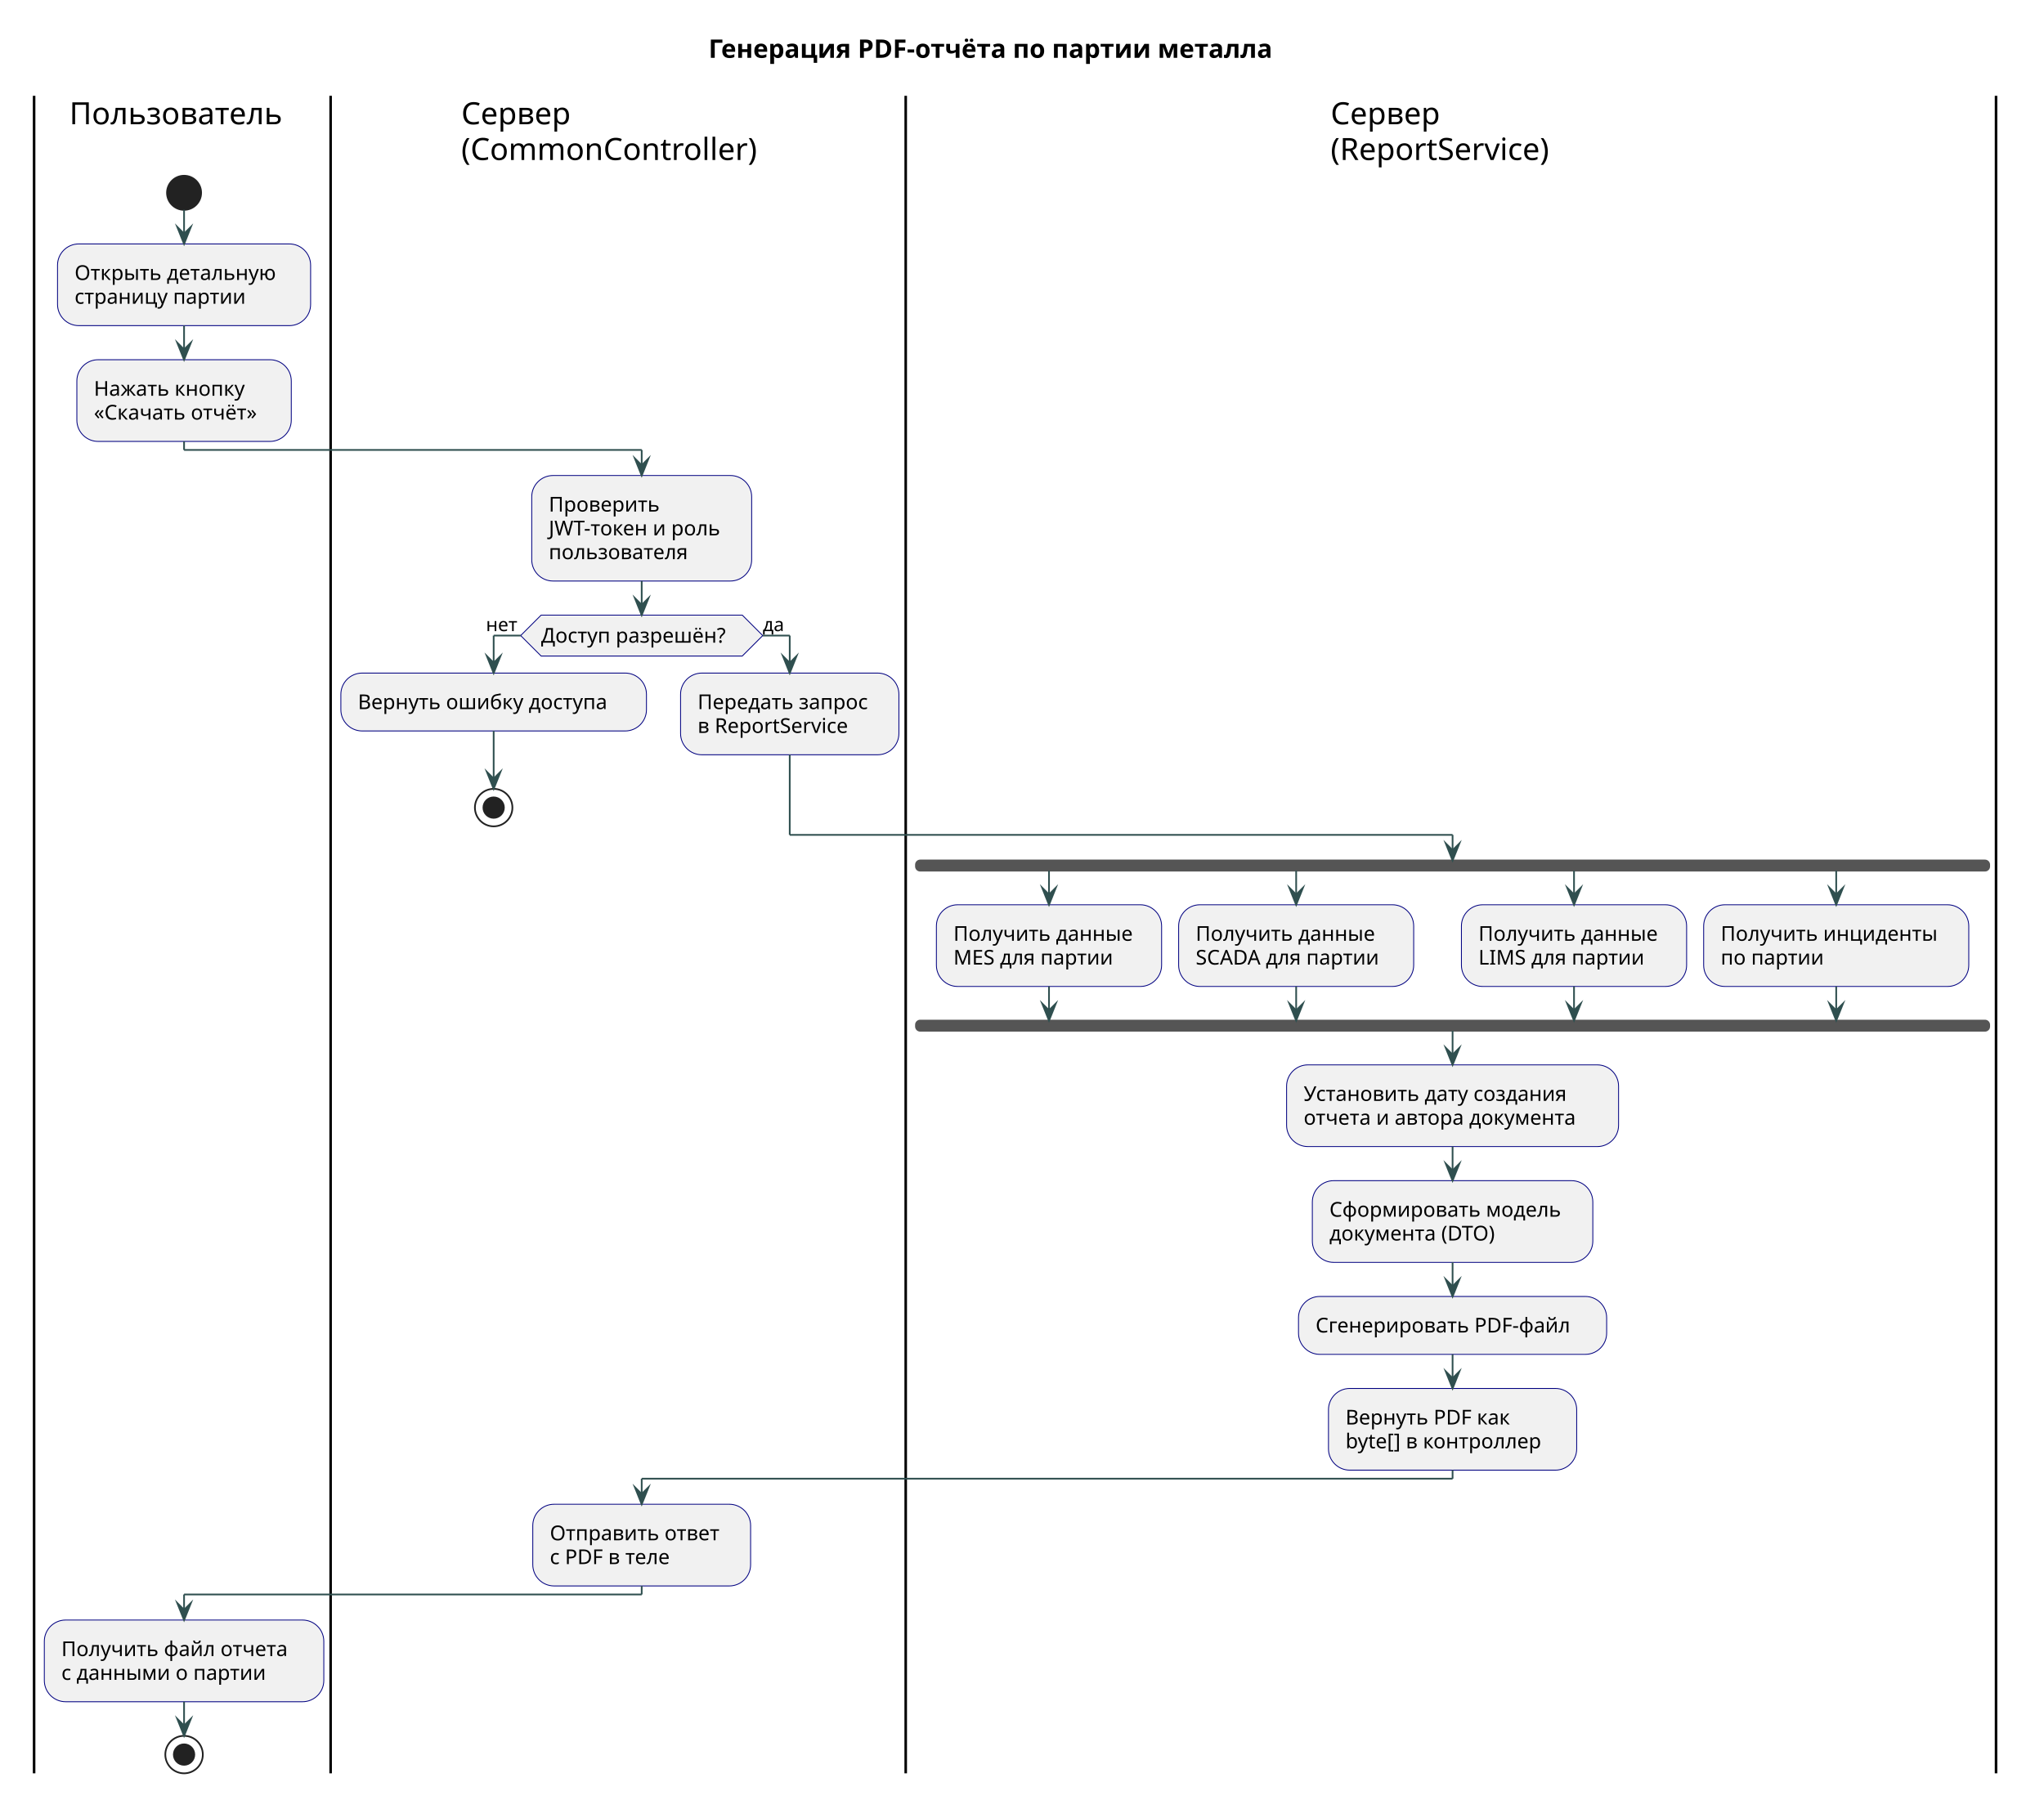
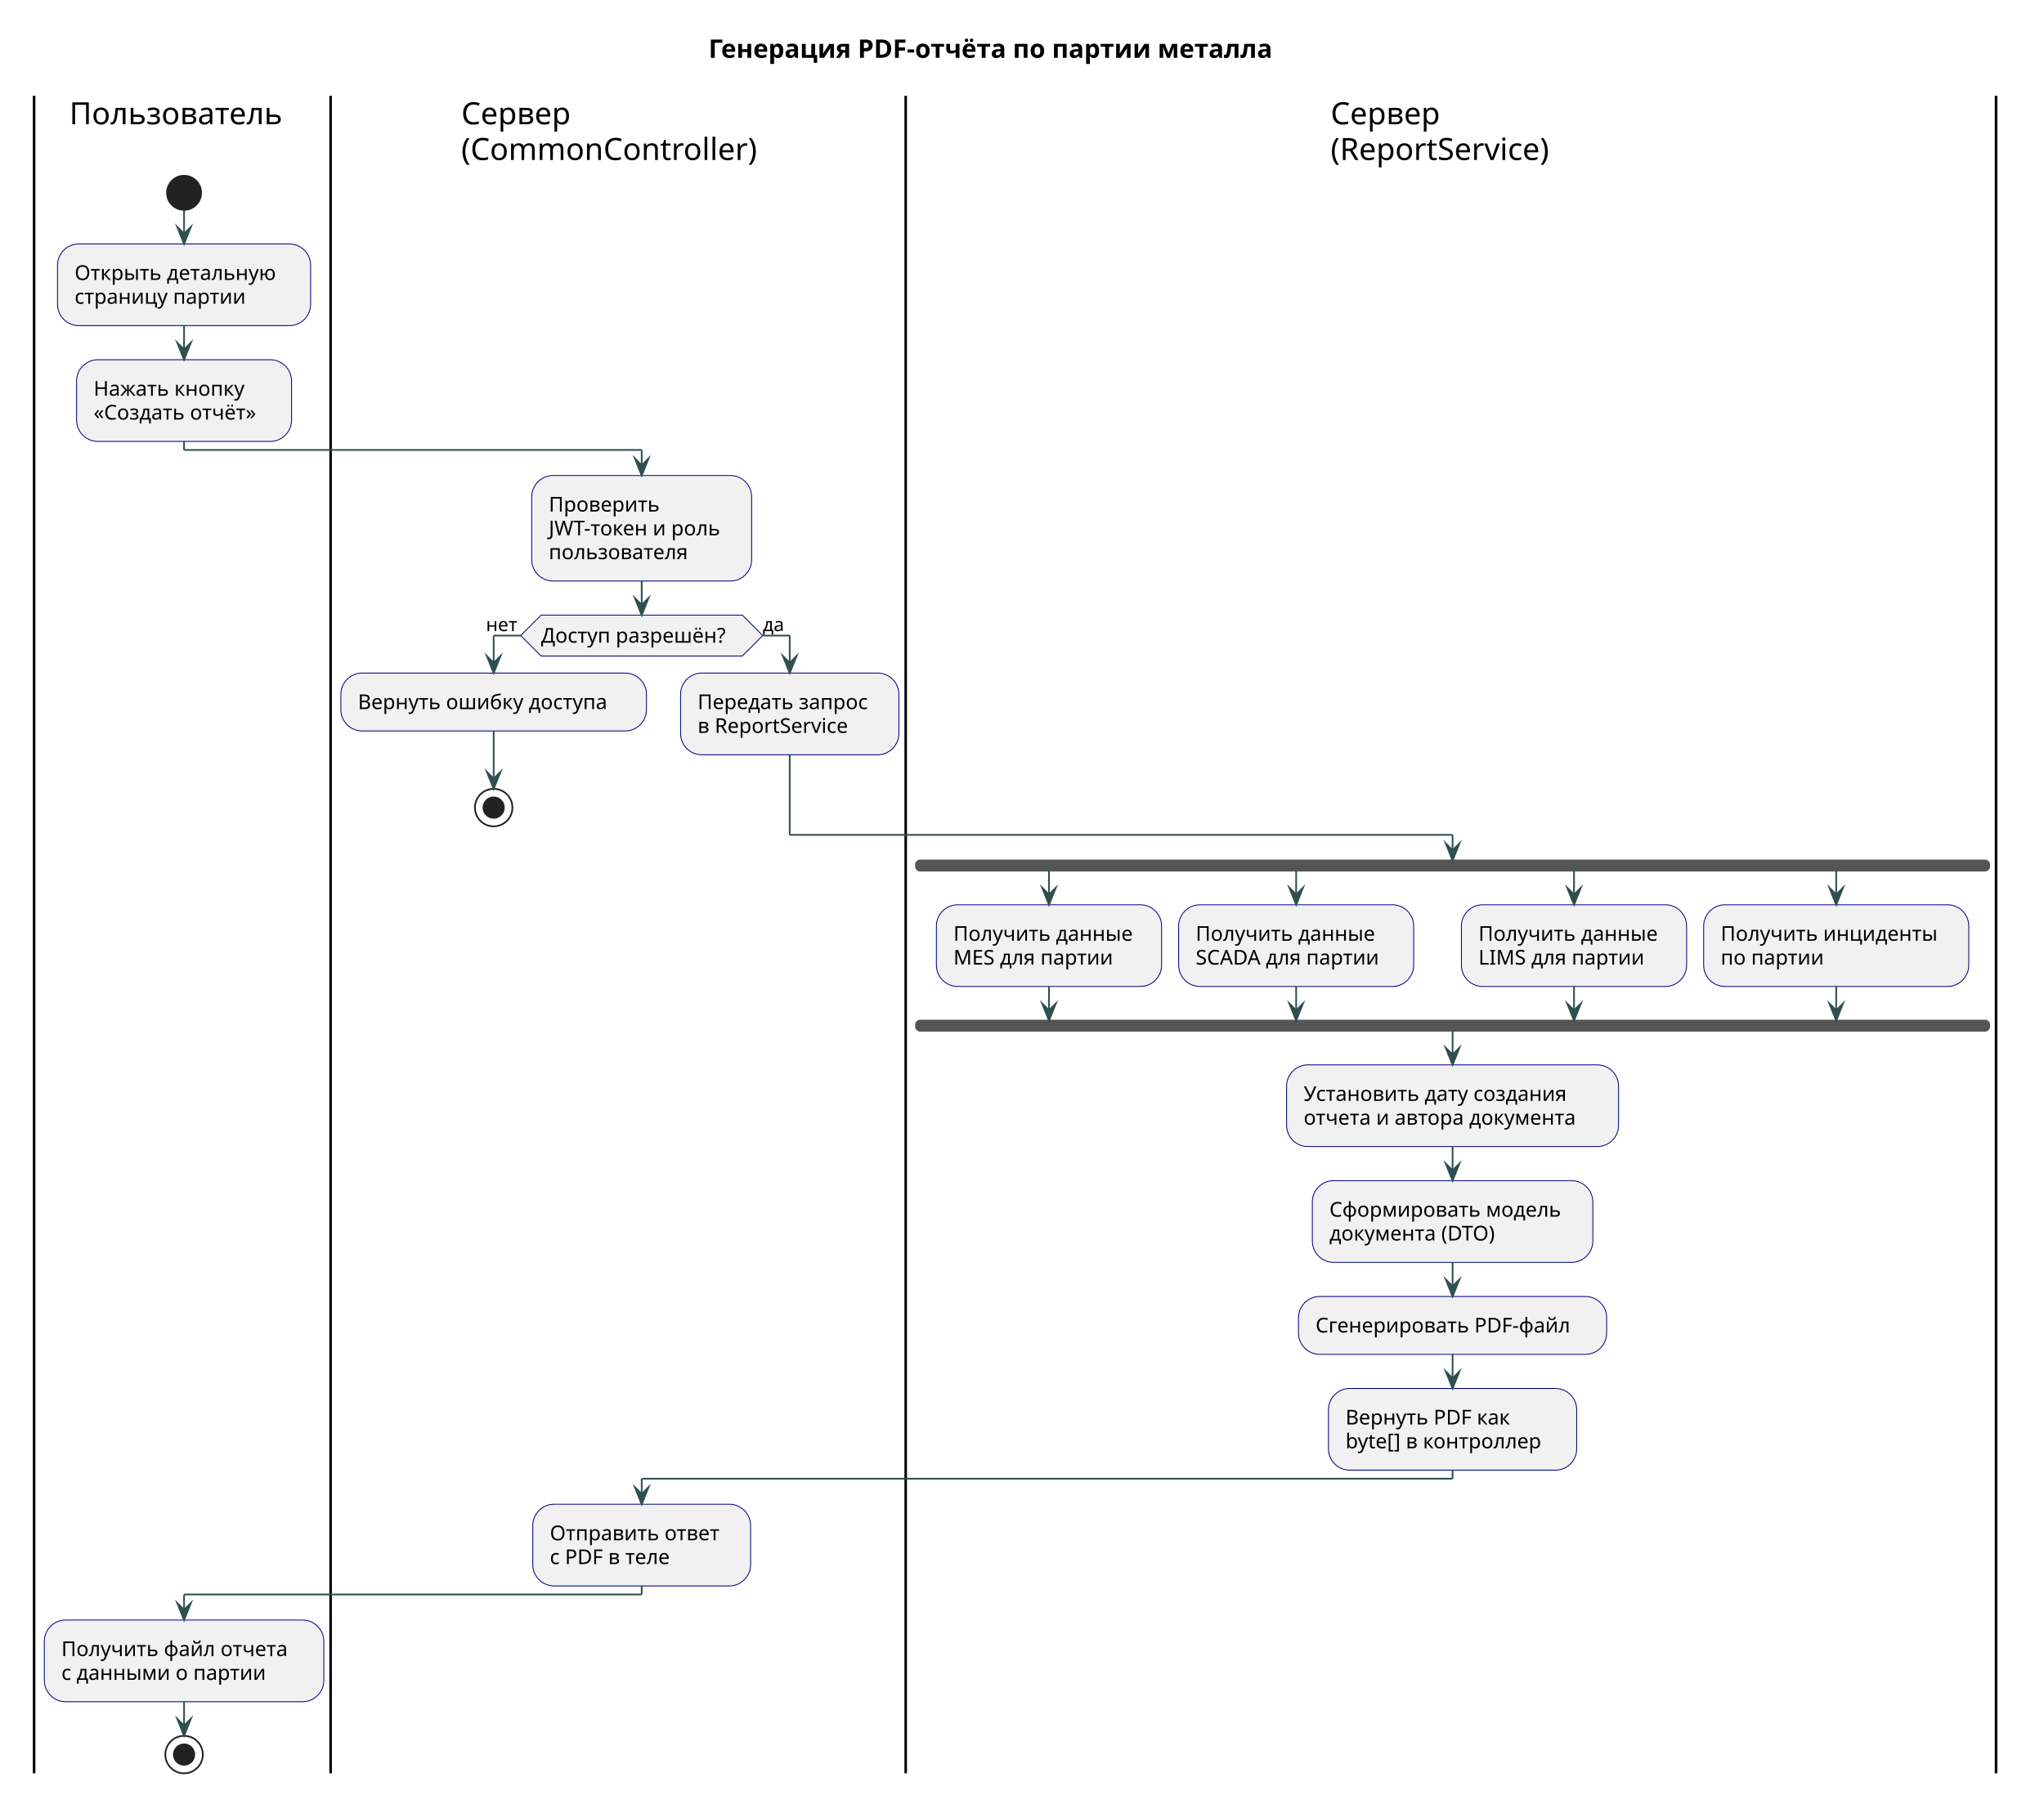
<svg xmlns="http://www.w3.org/2000/svg" contentStyleType="text/css" data-diagram-type="ACTIVITY" height="1061px" preserveAspectRatio="none" style="width:1199px;height:1061px;background:#FFFFFF;" version="1.1" viewBox="0 0 1199 1061" width="1199px" zoomAndPan="magnify">
  <defs />
  <g>
    <g class="title" data-source-line="11">
      <text fill="#000000" font-family="sans-serif" font-size="15" font-weight="700" lengthAdjust="spacing" textLength="366.431" x="415.649" y="33.923">Генерация PDF-отчёта по партии металла</text>
    </g>
    <rect fill="none" height="41.906" style="stroke:none;stroke-width:1;" width="1152.728" x="20" y="56.206" />
    <ellipse cx="107.974" cy="113.112" fill="#222222" rx="10" ry="10" style="stroke:#222222;stroke-width:1;" />
    <rect fill="#F1F1F1" height="47.938" rx="12.5" ry="12.5" style="stroke:#000080;stroke-width:0.5;" width="148.467" x="33.74" y="143.112" />
    <text fill="#000000" font-family="sans-serif" font-size="12" lengthAdjust="spacing" textLength="128.467" x="43.74" y="164.251">Открыть детальную</text>
    <text fill="#000000" font-family="sans-serif" font-size="12" lengthAdjust="spacing" textLength="108.691" x="43.74" y="178.22">страницу партии</text>
-     <rect fill="#F1F1F1" height="47.938" rx="12.5" ry="12.5" style="stroke:#000080;stroke-width:0.5;" width="125.779" x="45.084" y="211.05" />
-     <text fill="#000000" font-family="sans-serif" font-size="12" lengthAdjust="spacing" textLength="97.049" x="55.084" y="232.189">Нажать кнопку</text>
-     <text fill="#000000" font-family="sans-serif" font-size="12" lengthAdjust="spacing" textLength="105.779" x="55.084" y="246.157">«Скачать отчёт»</text>
+     <rect fill="#F1F1F1" height="47.938" rx="12.5" ry="12.5" style="stroke:#000080;stroke-width:0.5;" width="126.107" x="44.92" y="211.05" />
+     <text fill="#000000" font-family="sans-serif" font-size="12" lengthAdjust="spacing" textLength="97.049" x="54.92" y="232.189">Нажать кнопку</text>
+     <text fill="#000000" font-family="sans-serif" font-size="12" lengthAdjust="spacing" textLength="106.107" x="54.92" y="246.157">«Создать отчёт»</text>
    <rect fill="#F1F1F1" height="47.938" rx="12.5" ry="12.5" style="stroke:#000080;stroke-width:0.5;" width="163.947" x="26" y="950.487" />
    <text fill="#000000" font-family="sans-serif" font-size="12" lengthAdjust="spacing" textLength="143.947" x="36" y="971.626">Получить файл отчета</text>
    <text fill="#000000" font-family="sans-serif" font-size="12" lengthAdjust="spacing" textLength="128.455" x="36" y="985.595">с данными о партии</text>
    <ellipse cx="107.974" cy="1029.425" fill="none" rx="11" ry="11" style="stroke:#222222;stroke-width:1;" />
    <ellipse cx="107.974" cy="1029.425" fill="#222222" rx="6" ry="6" style="stroke:#222222;stroke-width:1;" />
    <line style="stroke:#000000;stroke-width:1.5;" x1="20" x2="20" y1="56.206" y2="1040.425" />
    <rect fill="#F1F1F1" height="61.906" rx="12.5" ry="12.5" style="stroke:#000080;stroke-width:0.5;" width="129.002" x="311.916" y="278.987" />
    <text fill="#000000" font-family="sans-serif" font-size="12" lengthAdjust="spacing" textLength="67.916" x="321.916" y="300.126">Проверить</text>
    <text fill="#000000" font-family="sans-serif" font-size="12" lengthAdjust="spacing" textLength="109.002" x="321.916" y="314.095">JWT-токен и роль</text>
    <text fill="#000000" font-family="sans-serif" font-size="12" lengthAdjust="spacing" textLength="87.34" x="321.916" y="328.063">пользователя</text>
    <polygon fill="#F1F1F1" points="317.419,360.894,435.415,360.894,447.415,372.894,435.415,384.894,317.419,384.894,305.419,372.894,317.419,360.894" style="stroke:#000080;stroke-width:0.5;stroke-linejoin:miter;stroke-miterlimit:10;" />
    <text fill="#000000" font-family="sans-serif" font-size="12" lengthAdjust="spacing" textLength="117.996" x="317.419" y="377.048">Доступ разрешён?</text>
    <text fill="#000000" font-family="sans-serif" font-size="11" lengthAdjust="spacing" textLength="20.367" x="285.052" y="370.299">нет</text>
    <text fill="#000000" font-family="sans-serif" font-size="11" lengthAdjust="spacing" textLength="14.346" x="447.415" y="370.299">да</text>
    <rect fill="#F1F1F1" height="33.969" rx="12.5" ry="12.5" style="stroke:#000080;stroke-width:0.5;" width="179.269" x="199.947" y="394.894" />
    <text fill="#000000" font-family="sans-serif" font-size="12" lengthAdjust="spacing" textLength="159.269" x="209.947" y="416.032">Вернуть ошибку доступа</text>
    <ellipse cx="289.582" cy="473.831" fill="none" rx="11" ry="11" style="stroke:#222222;stroke-width:1;" />
    <ellipse cx="289.582" cy="473.831" fill="#222222" rx="6" ry="6" style="stroke:#222222;stroke-width:1;" />
    <rect fill="#F1F1F1" height="47.938" rx="12.5" ry="12.5" style="stroke:#000080;stroke-width:0.5;" width="128.07" x="399.217" y="394.894" />
    <text fill="#000000" font-family="sans-serif" font-size="12" lengthAdjust="spacing" textLength="108.07" x="409.217" y="416.032">Передать запрос</text>
    <text fill="#000000" font-family="sans-serif" font-size="12" lengthAdjust="spacing" textLength="95.555" x="409.217" y="430.001">в ReportService</text>
    <rect fill="#F1F1F1" height="47.938" rx="12.5" ry="12.5" style="stroke:#000080;stroke-width:0.5;" width="127.777" x="312.528" y="882.55" />
    <text fill="#000000" font-family="sans-serif" font-size="12" lengthAdjust="spacing" textLength="107.777" x="322.528" y="903.688">Отправить ответ</text>
    <text fill="#000000" font-family="sans-serif" font-size="12" lengthAdjust="spacing" textLength="77.918" x="322.528" y="917.657">с PDF в теле</text>
    <line style="stroke:#000000;stroke-width:1.5;" x1="193.947" x2="193.947" y1="56.206" y2="1040.425" />
    <rect fill="#555555" height="6" rx="2.5" ry="2.5" style="stroke:#555555;stroke-width:1;" width="629.58" x="537.287" y="504.831" />
    <rect fill="#F1F1F1" height="47.938" rx="12.5" ry="12.5" style="stroke:#000080;stroke-width:0.5;" width="132.102" x="549.287" y="530.831" />
    <text fill="#000000" font-family="sans-serif" font-size="12" lengthAdjust="spacing" textLength="112.102" x="559.287" y="551.97">Получить данные</text>
    <text fill="#000000" font-family="sans-serif" font-size="12" lengthAdjust="spacing" textLength="101.772" x="559.287" y="565.938">MES для партии</text>
    <rect fill="#F1F1F1" height="47.938" rx="12.5" ry="12.5" style="stroke:#000080;stroke-width:0.5;" width="137.873" x="691.389" y="530.831" />
    <text fill="#000000" font-family="sans-serif" font-size="12" lengthAdjust="spacing" textLength="112.102" x="701.389" y="551.97">Получить данные</text>
    <text fill="#000000" font-family="sans-serif" font-size="12" lengthAdjust="spacing" textLength="117.873" x="701.389" y="565.938">SCADA для партии</text>
    <rect fill="#F1F1F1" height="47.938" rx="12.5" ry="12.5" style="stroke:#000080;stroke-width:0.5;" width="132.102" x="857.262" y="530.831" />
    <text fill="#000000" font-family="sans-serif" font-size="12" lengthAdjust="spacing" textLength="112.102" x="867.262" y="551.97">Получить данные</text>
    <text fill="#000000" font-family="sans-serif" font-size="12" lengthAdjust="spacing" textLength="104.414" x="867.262" y="565.938">LIMS для партии</text>
    <rect fill="#F1F1F1" height="47.938" rx="12.5" ry="12.5" style="stroke:#000080;stroke-width:0.5;" width="155.504" x="999.363" y="530.831" />
    <text fill="#000000" font-family="sans-serif" font-size="12" lengthAdjust="spacing" textLength="135.504" x="1009.363" y="551.97">Получить инциденты</text>
    <text fill="#000000" font-family="sans-serif" font-size="12" lengthAdjust="spacing" textLength="64.406" x="1009.363" y="565.938">по партии</text>
    <rect fill="#555555" height="6" rx="2.5" ry="2.5" style="stroke:#555555;stroke-width:1;" width="629.58" x="537.287" y="598.769" />
    <rect fill="#F1F1F1" height="47.938" rx="12.5" ry="12.5" style="stroke:#000080;stroke-width:0.5;" width="194.732" x="754.711" y="624.769" />
    <text fill="#000000" font-family="sans-serif" font-size="12" lengthAdjust="spacing" textLength="168.58" x="764.711" y="645.907">Установить дату создания</text>
    <text fill="#000000" font-family="sans-serif" font-size="12" lengthAdjust="spacing" textLength="174.732" x="764.711" y="659.876">отчета и автора документа</text>
    <rect fill="#F1F1F1" height="47.938" rx="12.5" ry="12.5" style="stroke:#000080;stroke-width:0.5;" width="164.527" x="769.813" y="692.706" />
    <text fill="#000000" font-family="sans-serif" font-size="12" lengthAdjust="spacing" textLength="144.527" x="779.813" y="713.845">Сформировать модель</text>
    <text fill="#000000" font-family="sans-serif" font-size="12" lengthAdjust="spacing" textLength="107.807" x="779.813" y="727.813">документа (DTO)</text>
    <rect fill="#F1F1F1" height="33.969" rx="12.5" ry="12.5" style="stroke:#000080;stroke-width:0.5;" width="180.764" x="761.695" y="760.644" />
    <text fill="#000000" font-family="sans-serif" font-size="12" lengthAdjust="spacing" textLength="160.764" x="771.695" y="781.782">Сгенерировать PDF-файл</text>
    <rect fill="#F1F1F1" height="47.938" rx="12.5" ry="12.5" style="stroke:#000080;stroke-width:0.5;" width="145.596" x="779.279" y="814.612" />
    <text fill="#000000" font-family="sans-serif" font-size="12" lengthAdjust="spacing" textLength="105.1" x="789.279" y="835.751">Вернуть PDF как</text>
    <text fill="#000000" font-family="sans-serif" font-size="12" lengthAdjust="spacing" textLength="125.596" x="789.279" y="849.72">byte[] в контроллер</text>
    <line style="stroke:#000000;stroke-width:1.5;" x1="531.287" x2="531.287" y1="56.206" y2="1040.425" />
    <line style="stroke:#000000;stroke-width:1.5;" x1="1170.867" x2="1170.867" y1="56.206" y2="1040.425" />
    <line style="stroke:#2F4F4F;stroke-width:1;" x1="107.974" x2="107.974" y1="123.112" y2="143.112" />
    <polygon fill="#2F4F4F" points="103.974,133.112,107.974,143.112,111.974,133.112,107.974,137.112" style="stroke:#2F4F4F;stroke-width:1;stroke-linejoin:miter;stroke-miterlimit:10;" />
    <line style="stroke:#2F4F4F;stroke-width:1;" x1="107.974" x2="107.974" y1="191.05" y2="211.05" />
    <polygon fill="#2F4F4F" points="103.974,201.05,107.974,211.05,111.974,201.05,107.974,205.05" style="stroke:#2F4F4F;stroke-width:1;stroke-linejoin:miter;stroke-miterlimit:10;" />
    <line style="stroke:#2F4F4F;stroke-width:1;" x1="107.974" x2="107.974" y1="998.425" y2="1018.425" />
    <polygon fill="#2F4F4F" points="103.974,1008.425,107.974,1018.425,111.974,1008.425,107.974,1012.425" style="stroke:#2F4F4F;stroke-width:1;stroke-linejoin:miter;stroke-miterlimit:10;" />
    <line style="stroke:#2F4F4F;stroke-width:1;" x1="289.582" x2="289.582" y1="428.862" y2="462.831" />
    <polygon fill="#2F4F4F" points="285.582,452.831,289.582,462.831,293.582,452.831,289.582,456.831" style="stroke:#2F4F4F;stroke-width:1;stroke-linejoin:miter;stroke-miterlimit:10;" />
    <line style="stroke:#2F4F4F;stroke-width:1;" x1="305.419" x2="289.582" y1="372.894" y2="372.894" />
    <line style="stroke:#2F4F4F;stroke-width:1;" x1="289.582" x2="289.582" y1="372.894" y2="394.894" />
    <polygon fill="#2F4F4F" points="285.582,384.894,289.582,394.894,293.582,384.894,289.582,388.894" style="stroke:#2F4F4F;stroke-width:1;stroke-linejoin:miter;stroke-miterlimit:10;" />
    <line style="stroke:#2F4F4F;stroke-width:1;" x1="447.415" x2="463.252" y1="372.894" y2="372.894" />
    <line style="stroke:#2F4F4F;stroke-width:1;" x1="463.252" x2="463.252" y1="372.894" y2="394.894" />
    <polygon fill="#2F4F4F" points="459.252,384.894,463.252,394.894,467.252,384.894,463.252,388.894" style="stroke:#2F4F4F;stroke-width:1;stroke-linejoin:miter;stroke-miterlimit:10;" />
    <line style="stroke:#2F4F4F;stroke-width:1;" x1="463.252" x2="463.252" y1="442.831" y2="489.831" />
    <line style="stroke:#2F4F4F;stroke-width:1;" x1="463.252" x2="852.077" y1="489.831" y2="489.831" />
    <line style="stroke:#2F4F4F;stroke-width:1;" x1="852.077" x2="852.077" y1="489.831" y2="504.831" />
    <polygon fill="#2F4F4F" points="848.077,494.831,852.077,504.831,856.077,494.831,852.077,498.831" style="stroke:#2F4F4F;stroke-width:1;stroke-linejoin:miter;stroke-miterlimit:10;" />
    <line style="stroke:#2F4F4F;stroke-width:1;" x1="376.417" x2="376.417" y1="340.894" y2="360.894" />
    <polygon fill="#2F4F4F" points="372.417,350.894,376.417,360.894,380.417,350.894,376.417,354.894" style="stroke:#2F4F4F;stroke-width:1;stroke-linejoin:miter;stroke-miterlimit:10;" />
    <line style="stroke:#2F4F4F;stroke-width:1;" x1="615.338" x2="615.338" y1="510.831" y2="530.831" />
    <polygon fill="#2F4F4F" points="611.338,520.831,615.338,530.831,619.338,520.831,615.338,524.831" style="stroke:#2F4F4F;stroke-width:1;stroke-linejoin:miter;stroke-miterlimit:10;" />
    <line style="stroke:#2F4F4F;stroke-width:1;" x1="760.325" x2="760.325" y1="510.831" y2="530.831" />
    <polygon fill="#2F4F4F" points="756.325,520.831,760.325,530.831,764.325,520.831,760.325,524.831" style="stroke:#2F4F4F;stroke-width:1;stroke-linejoin:miter;stroke-miterlimit:10;" />
    <line style="stroke:#2F4F4F;stroke-width:1;" x1="923.312" x2="923.312" y1="510.831" y2="530.831" />
    <polygon fill="#2F4F4F" points="919.312,520.831,923.312,530.831,927.312,520.831,923.312,524.831" style="stroke:#2F4F4F;stroke-width:1;stroke-linejoin:miter;stroke-miterlimit:10;" />
    <line style="stroke:#2F4F4F;stroke-width:1;" x1="1077.115" x2="1077.115" y1="510.831" y2="530.831" />
    <polygon fill="#2F4F4F" points="1073.115,520.831,1077.115,530.831,1081.115,520.831,1077.115,524.831" style="stroke:#2F4F4F;stroke-width:1;stroke-linejoin:miter;stroke-miterlimit:10;" />
    <line style="stroke:#2F4F4F;stroke-width:1;" x1="615.338" x2="615.338" y1="578.769" y2="598.769" />
    <polygon fill="#2F4F4F" points="611.338,588.769,615.338,598.769,619.338,588.769,615.338,592.769" style="stroke:#2F4F4F;stroke-width:1;stroke-linejoin:miter;stroke-miterlimit:10;" />
    <line style="stroke:#2F4F4F;stroke-width:1;" x1="760.325" x2="760.325" y1="578.769" y2="598.769" />
    <polygon fill="#2F4F4F" points="756.325,588.769,760.325,598.769,764.325,588.769,760.325,592.769" style="stroke:#2F4F4F;stroke-width:1;stroke-linejoin:miter;stroke-miterlimit:10;" />
    <line style="stroke:#2F4F4F;stroke-width:1;" x1="923.312" x2="923.312" y1="578.769" y2="598.769" />
    <polygon fill="#2F4F4F" points="919.312,588.769,923.312,598.769,927.312,588.769,923.312,592.769" style="stroke:#2F4F4F;stroke-width:1;stroke-linejoin:miter;stroke-miterlimit:10;" />
    <line style="stroke:#2F4F4F;stroke-width:1;" x1="1077.115" x2="1077.115" y1="578.769" y2="598.769" />
    <polygon fill="#2F4F4F" points="1073.115,588.769,1077.115,598.769,1081.115,588.769,1077.115,592.769" style="stroke:#2F4F4F;stroke-width:1;stroke-linejoin:miter;stroke-miterlimit:10;" />
    <line style="stroke:#2F4F4F;stroke-width:1;" x1="852.077" x2="852.077" y1="604.769" y2="624.769" />
    <polygon fill="#2F4F4F" points="848.077,614.769,852.077,624.769,856.077,614.769,852.077,618.769" style="stroke:#2F4F4F;stroke-width:1;stroke-linejoin:miter;stroke-miterlimit:10;" />
    <line style="stroke:#2F4F4F;stroke-width:1;" x1="852.077" x2="852.077" y1="672.706" y2="692.706" />
    <polygon fill="#2F4F4F" points="848.077,682.706,852.077,692.706,856.077,682.706,852.077,686.706" style="stroke:#2F4F4F;stroke-width:1;stroke-linejoin:miter;stroke-miterlimit:10;" />
    <line style="stroke:#2F4F4F;stroke-width:1;" x1="852.077" x2="852.077" y1="740.644" y2="760.644" />
    <polygon fill="#2F4F4F" points="848.077,750.644,852.077,760.644,856.077,750.644,852.077,754.644" style="stroke:#2F4F4F;stroke-width:1;stroke-linejoin:miter;stroke-miterlimit:10;" />
    <line style="stroke:#2F4F4F;stroke-width:1;" x1="852.077" x2="852.077" y1="794.612" y2="814.612" />
    <polygon fill="#2F4F4F" points="848.077,804.612,852.077,814.612,856.077,804.612,852.077,808.612" style="stroke:#2F4F4F;stroke-width:1;stroke-linejoin:miter;stroke-miterlimit:10;" />
    <line style="stroke:#2F4F4F;stroke-width:1;" x1="107.974" x2="107.974" y1="258.987" y2="263.987" />
    <line style="stroke:#2F4F4F;stroke-width:1;" x1="107.974" x2="376.417" y1="263.987" y2="263.987" />
    <line style="stroke:#2F4F4F;stroke-width:1;" x1="376.417" x2="376.417" y1="263.987" y2="278.987" />
    <polygon fill="#2F4F4F" points="372.417,268.987,376.417,278.987,380.417,268.987,376.417,272.987" style="stroke:#2F4F4F;stroke-width:1;stroke-linejoin:miter;stroke-miterlimit:10;" />
    <line style="stroke:#2F4F4F;stroke-width:1;" x1="852.077" x2="852.077" y1="862.55" y2="867.55" />
    <line style="stroke:#2F4F4F;stroke-width:1;" x1="852.077" x2="376.417" y1="867.55" y2="867.55" />
    <line style="stroke:#2F4F4F;stroke-width:1;" x1="376.417" x2="376.417" y1="867.55" y2="882.55" />
    <polygon fill="#2F4F4F" points="372.417,872.55,376.417,882.55,380.417,872.55,376.417,876.55" style="stroke:#2F4F4F;stroke-width:1;stroke-linejoin:miter;stroke-miterlimit:10;" />
    <line style="stroke:#2F4F4F;stroke-width:1;" x1="376.417" x2="376.417" y1="930.487" y2="935.487" />
    <line style="stroke:#2F4F4F;stroke-width:1;" x1="376.417" x2="107.974" y1="935.487" y2="935.487" />
    <line style="stroke:#2F4F4F;stroke-width:1;" x1="107.974" x2="107.974" y1="935.487" y2="950.487" />
    <polygon fill="#2F4F4F" points="103.974,940.487,107.974,950.487,111.974,940.487,107.974,944.487" style="stroke:#2F4F4F;stroke-width:1;stroke-linejoin:miter;stroke-miterlimit:10;" />
    <text fill="#000000" font-family="sans-serif" font-size="18" lengthAdjust="spacing" textLength="132.557" x="40.695" y="72.914">Пользователь</text>
    <text fill="#000000" font-family="sans-serif" font-size="18" lengthAdjust="spacing" textLength="68.177" x="270.591" y="72.914">Сервер</text>
    <text fill="#000000" font-family="sans-serif" font-size="18" lengthAdjust="spacing" textLength="184.052" x="270.591" y="93.867">(CommonController)</text>
    <text fill="#000000" font-family="sans-serif" font-size="18" lengthAdjust="spacing" textLength="68.177" x="780.554" y="72.914">Сервер</text>
    <text fill="#000000" font-family="sans-serif" font-size="18" lengthAdjust="spacing" textLength="141.047" x="780.554" y="93.867">(ReportService)</text>
  </g>
</svg>
